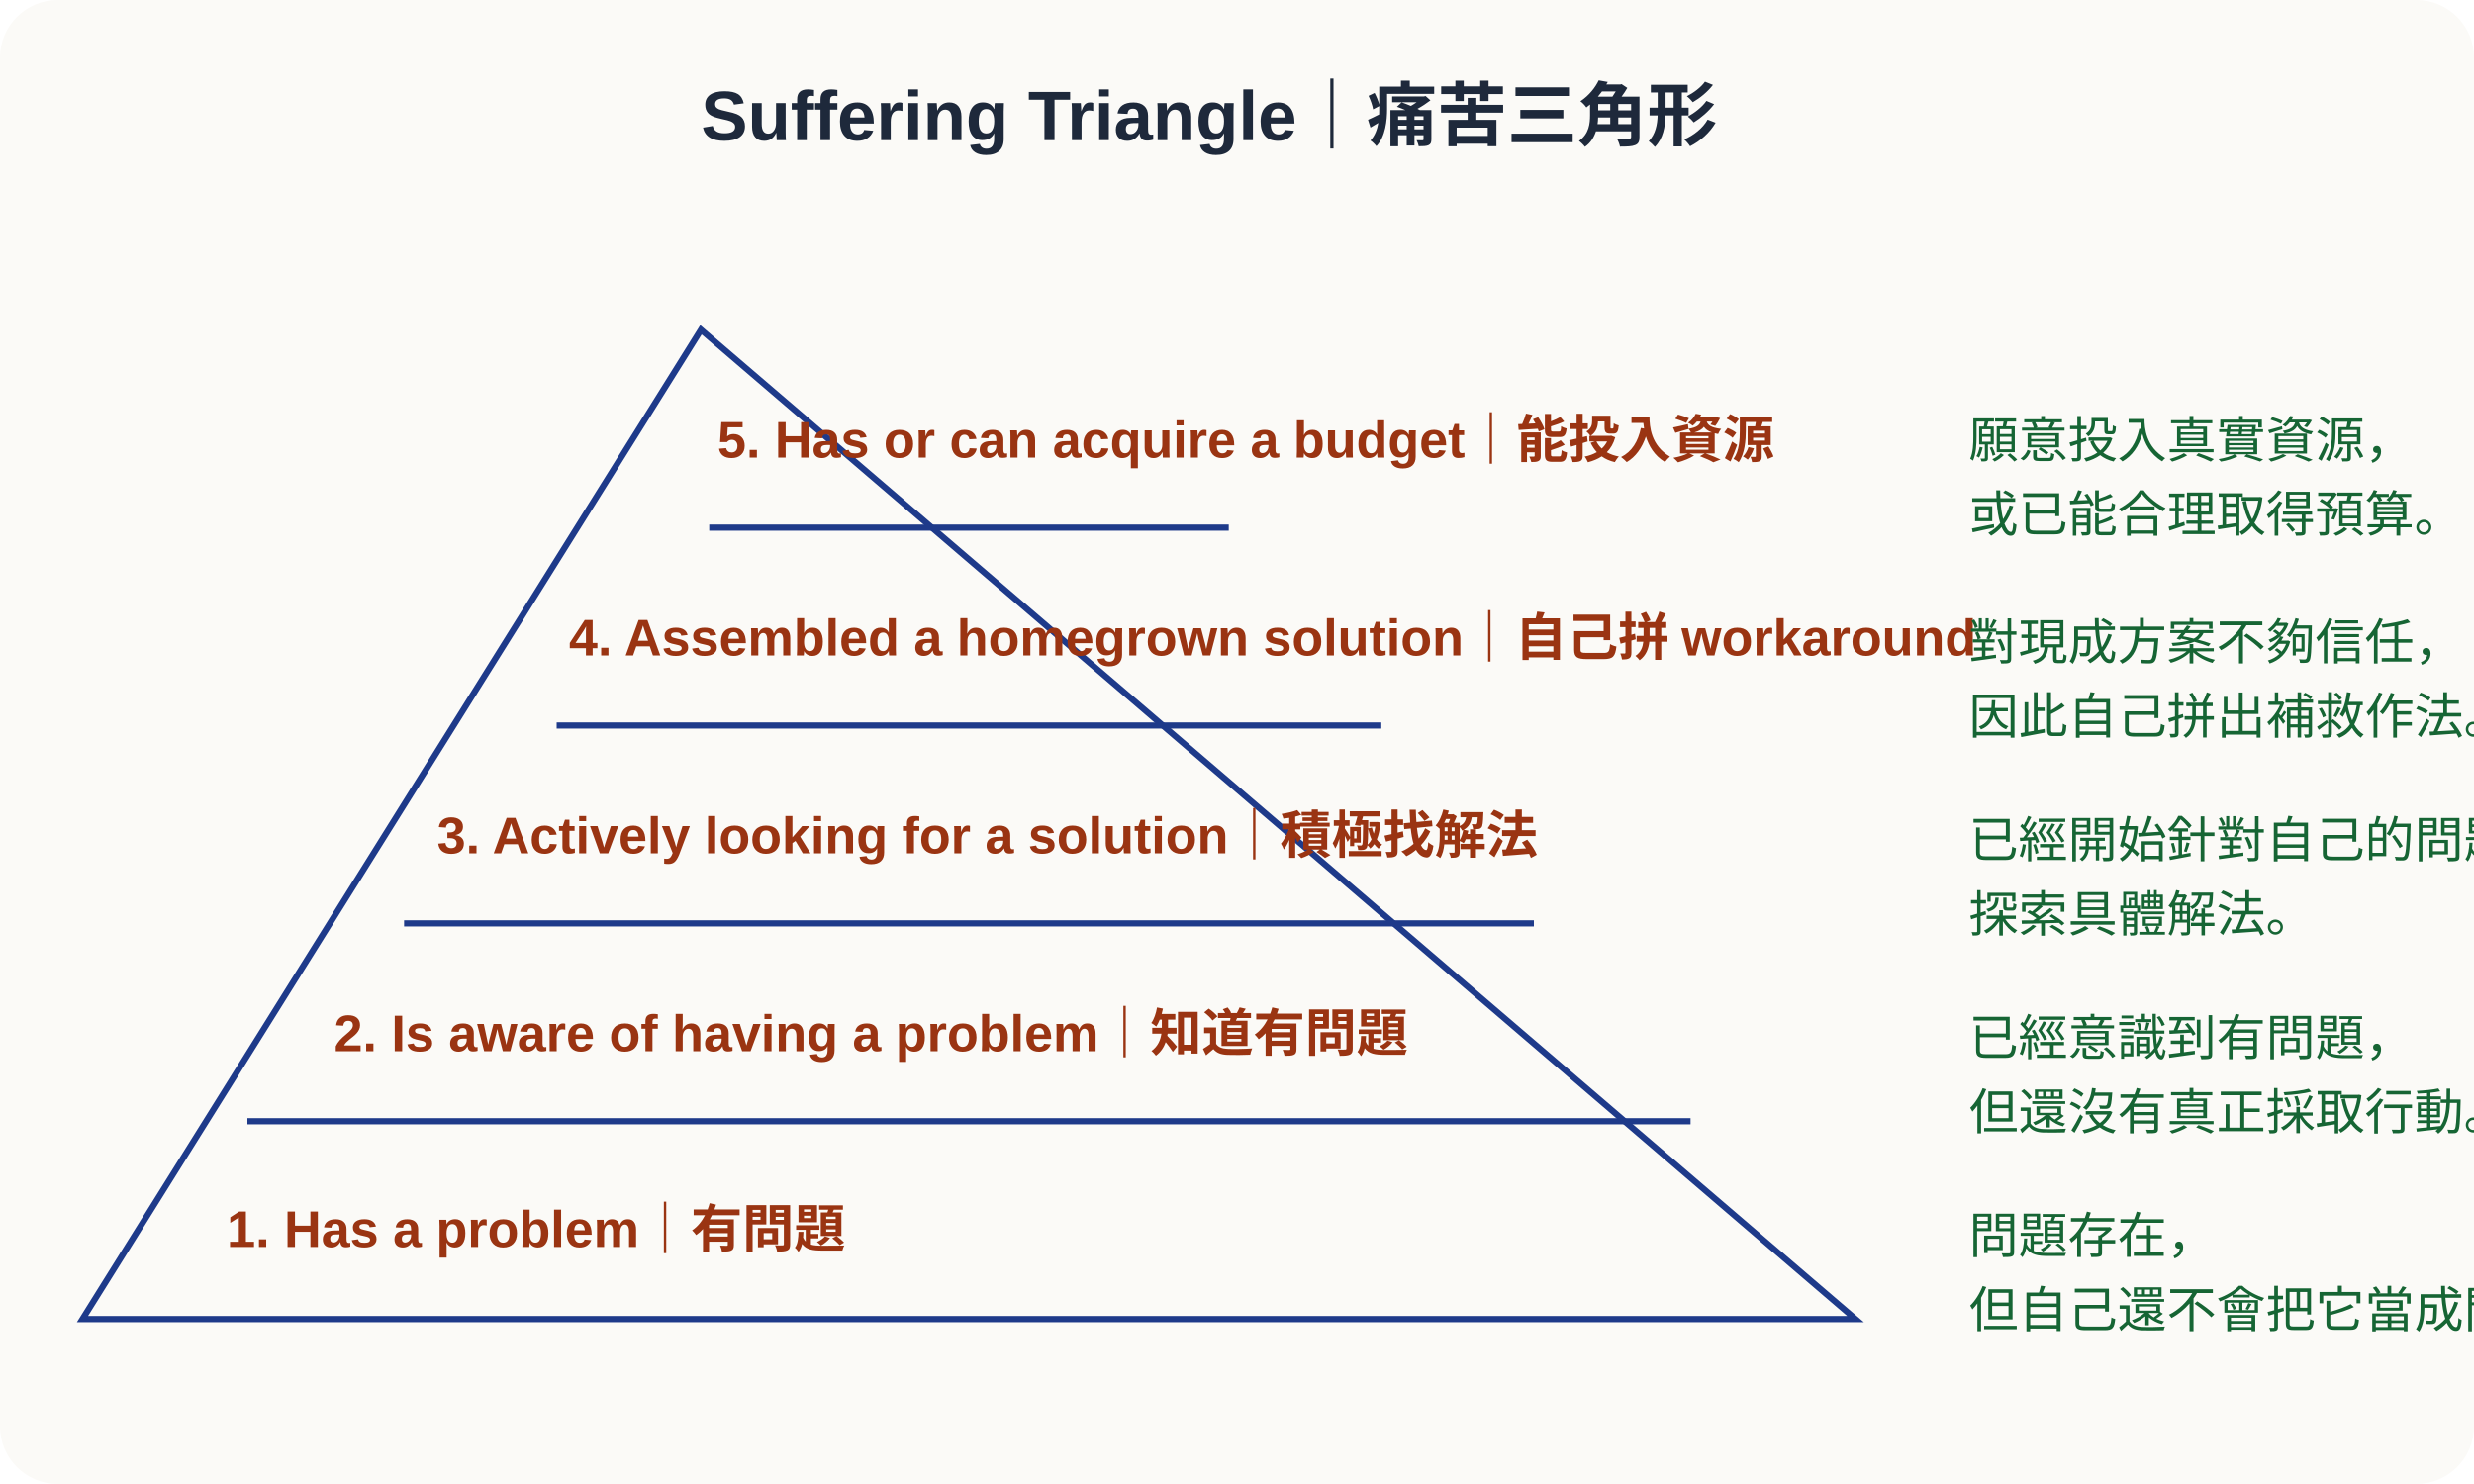
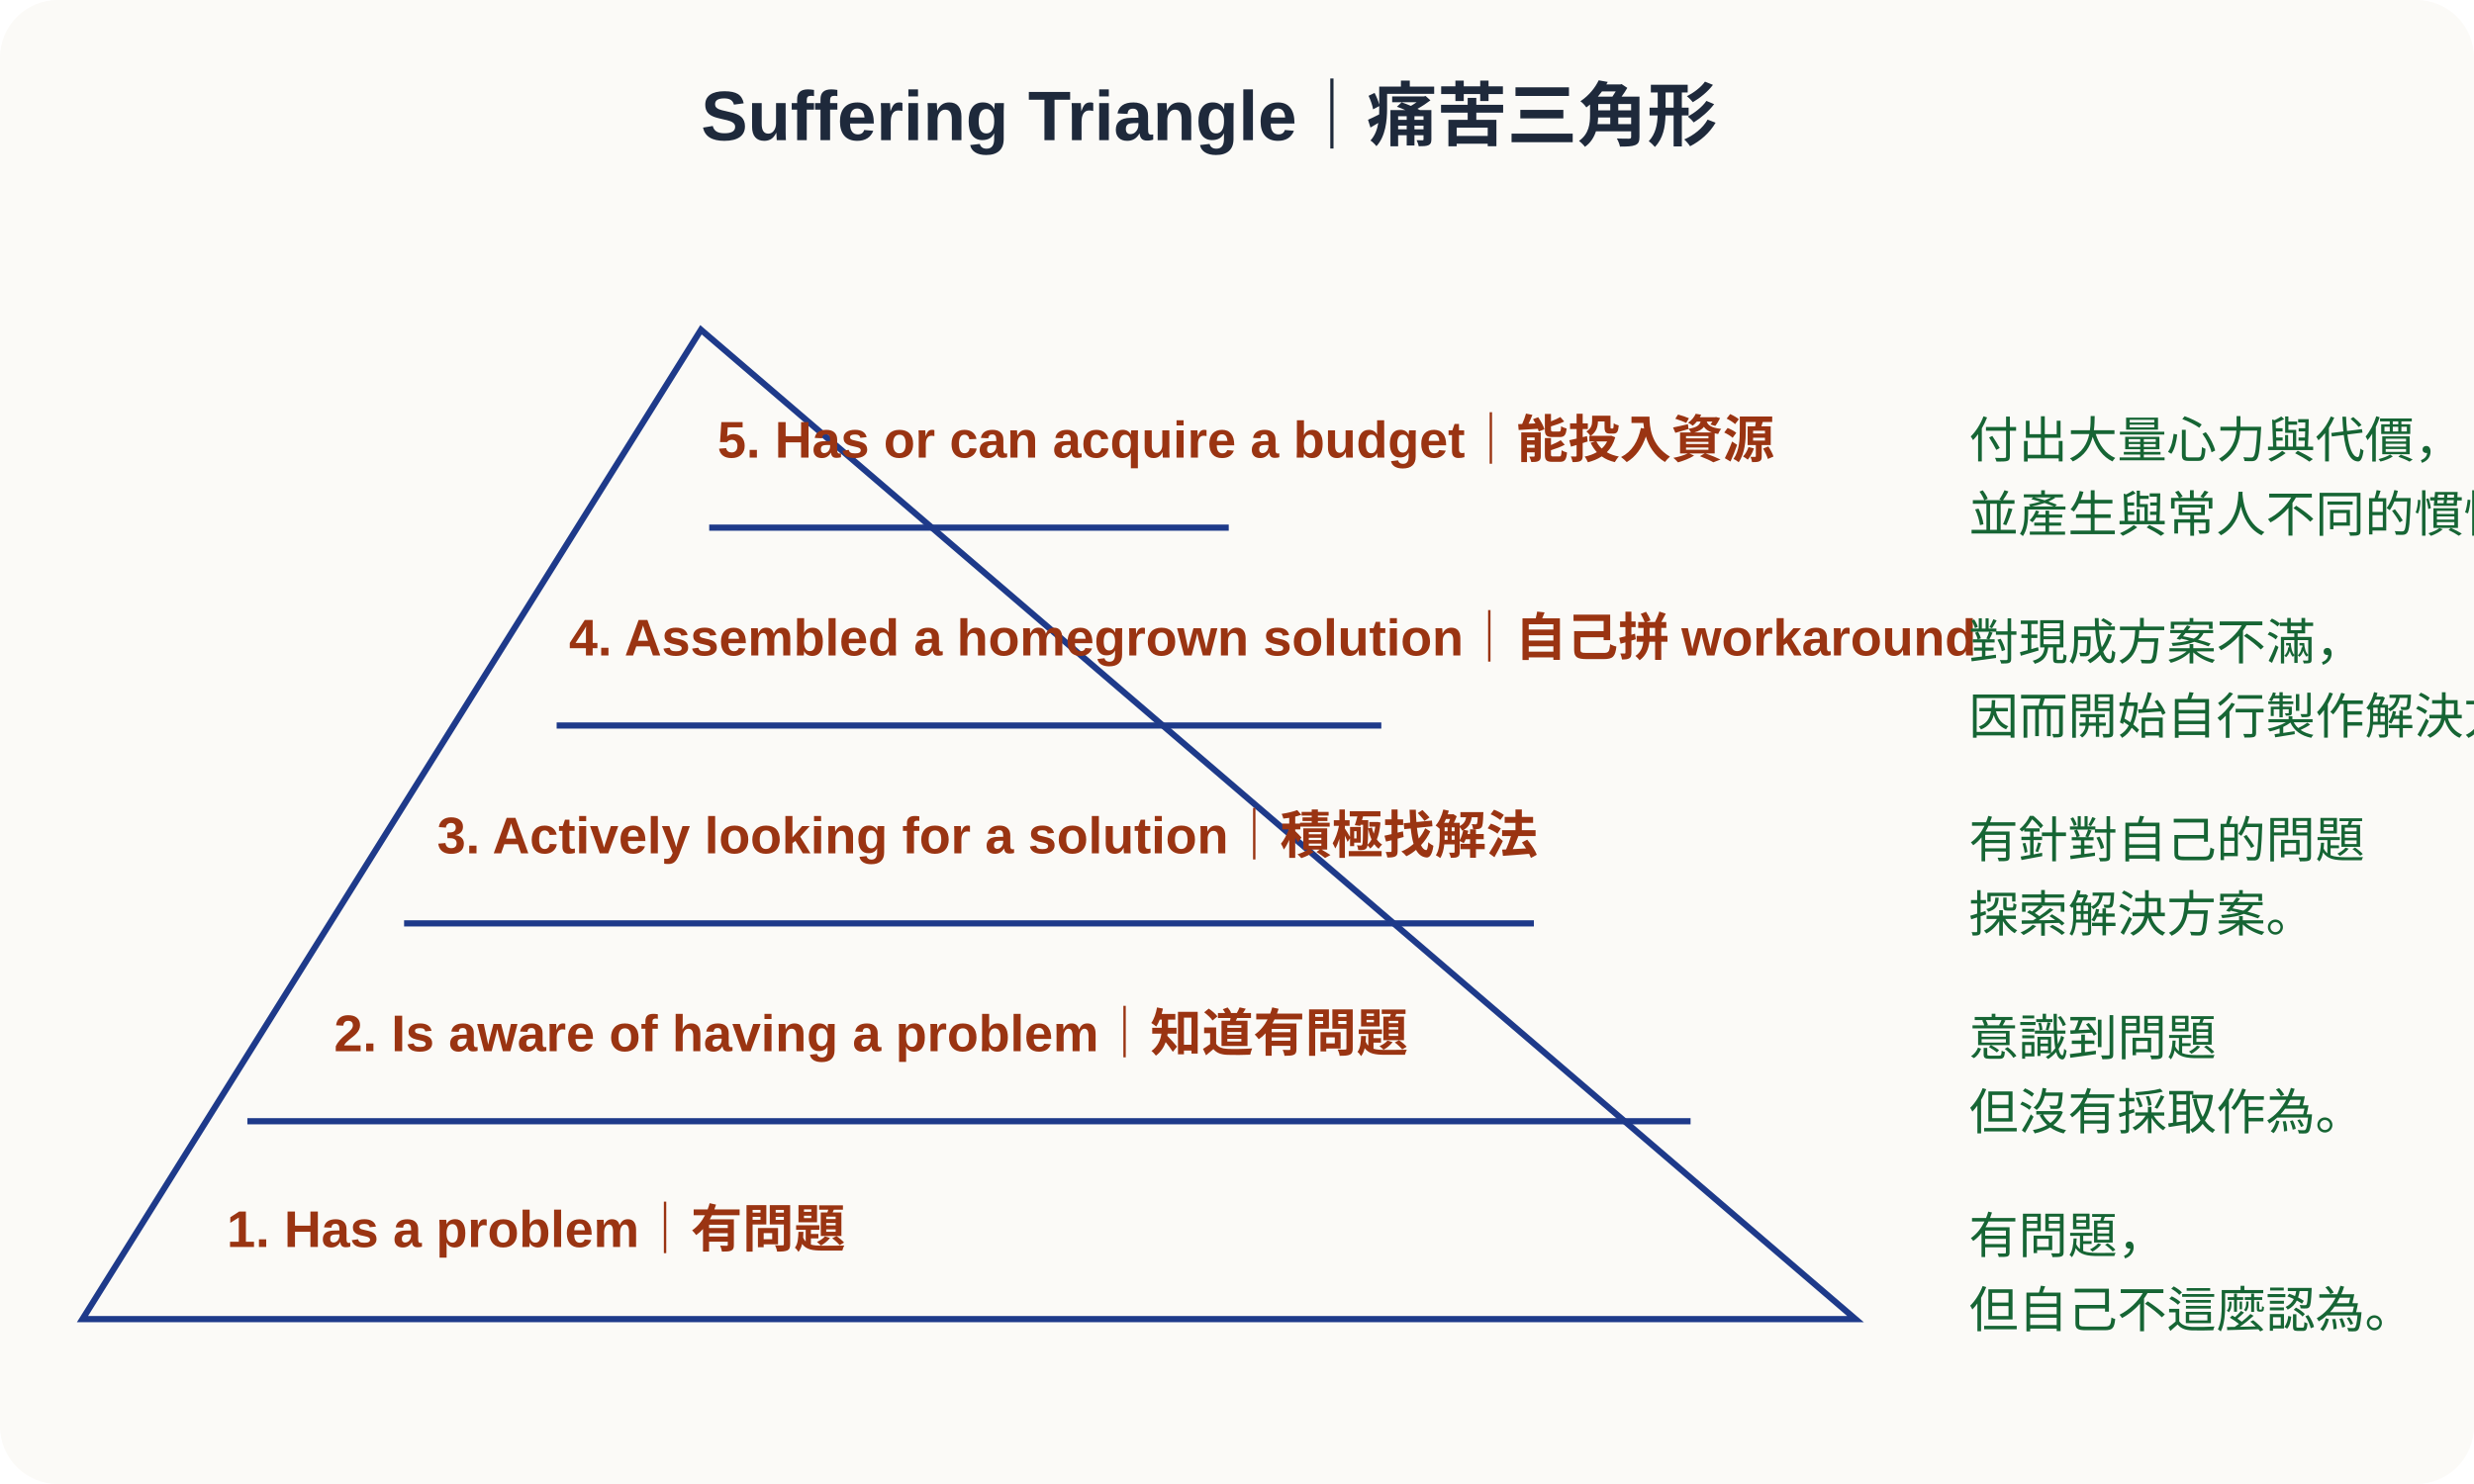
<svg xmlns="http://www.w3.org/2000/svg" viewBox="0 0 1200 720" role="img" aria-labelledby="title desc">
  <style>
    text{font-family:'Noto Sans TC',Arial,sans-serif;fill:#1f2937}
    .bg{fill:#fbfaf7}
    .title{font-size:34px;font-weight:700;fill:#1e293b}
    .stage{font-size:25px;font-weight:700;fill:#9a3412}
    .note{font-size:24px;fill:#166534}
    .line{stroke:#1e3a8a;stroke-width:3;fill:none}
  </style>
  <rect class="bg" x="0" y="0" width="1200" height="720" rx="28" />
  <text class="title" x="340" y="68">Suffering Triangle｜痛苦三角形</text>
  <polygon points="340,160 900,640 40,640" class="line" />
  <line x1="120" y1="544" x2="820" y2="544" class="line" />
  <line x1="196" y1="448" x2="744" y2="448" class="line" />
  <line x1="270" y1="352" x2="670" y2="352" class="line" />
  <line x1="344" y1="256" x2="596" y2="256" class="line" />
  <text class="stage" x="110" y="605">1. Has a problem｜有問題</text>
  <text class="stage" x="162" y="510">2. Is aware of having a problem｜知道有問題</text>
  <text class="stage" x="212" y="414">3. Actively looking for a solution｜積極找解法</text>
  <text class="stage" x="276" y="318">4. Assembled a homegrown solution｜自己拼 workaround</text>
  <text class="stage" x="348" y="222">5. Has or can acquire a budget｜能投入資源</text>
-   <text class="note" x="955" y="222">願意投入真實資源，</text>
-   <text class="note" x="955" y="258">或已能合理取得預算。</text>
-   <text class="note" x="955" y="320">對現成方案不夠信任，</text>
-   <text class="note" x="955" y="356">因此自己拼出補救作法。</text>
-   <text class="note" x="955" y="416">已經開始針對自己的問題</text>
-   <text class="note" x="955" y="452">探索具體解法。</text>
-   <text class="note" x="955" y="512">已經意識到有問題，</text>
-   <text class="note" x="955" y="548">但還沒有真正採取行動。</text>
-   <text class="note" x="955" y="608">問題存在，</text>
-   <text class="note" x="955" y="644">但自己還不會把它當成問題。</text>
+   <text class="note" x="955" y="222">付出大量心力與代價，</text>
+   <text class="note" x="955" y="258">並產生與常人不同的慣性。</text>
+   <text class="note" x="955" y="320">對現成方案不滿，</text>
+   <text class="note" x="955" y="356">因而開始自行製作解決方案。</text>
+   <text class="note" x="955" y="416">有針對自己的問題</text>
+   <text class="note" x="955" y="452">探索解決方案。</text>
+   <text class="note" x="955" y="512">意識到問題</text>
+   <text class="note" x="955" y="548">但沒有採取作為。</text>
+   <text class="note" x="955" y="608">有問題，</text>
+   <text class="note" x="955" y="644">但自己不這麼認為。</text>
</svg>
